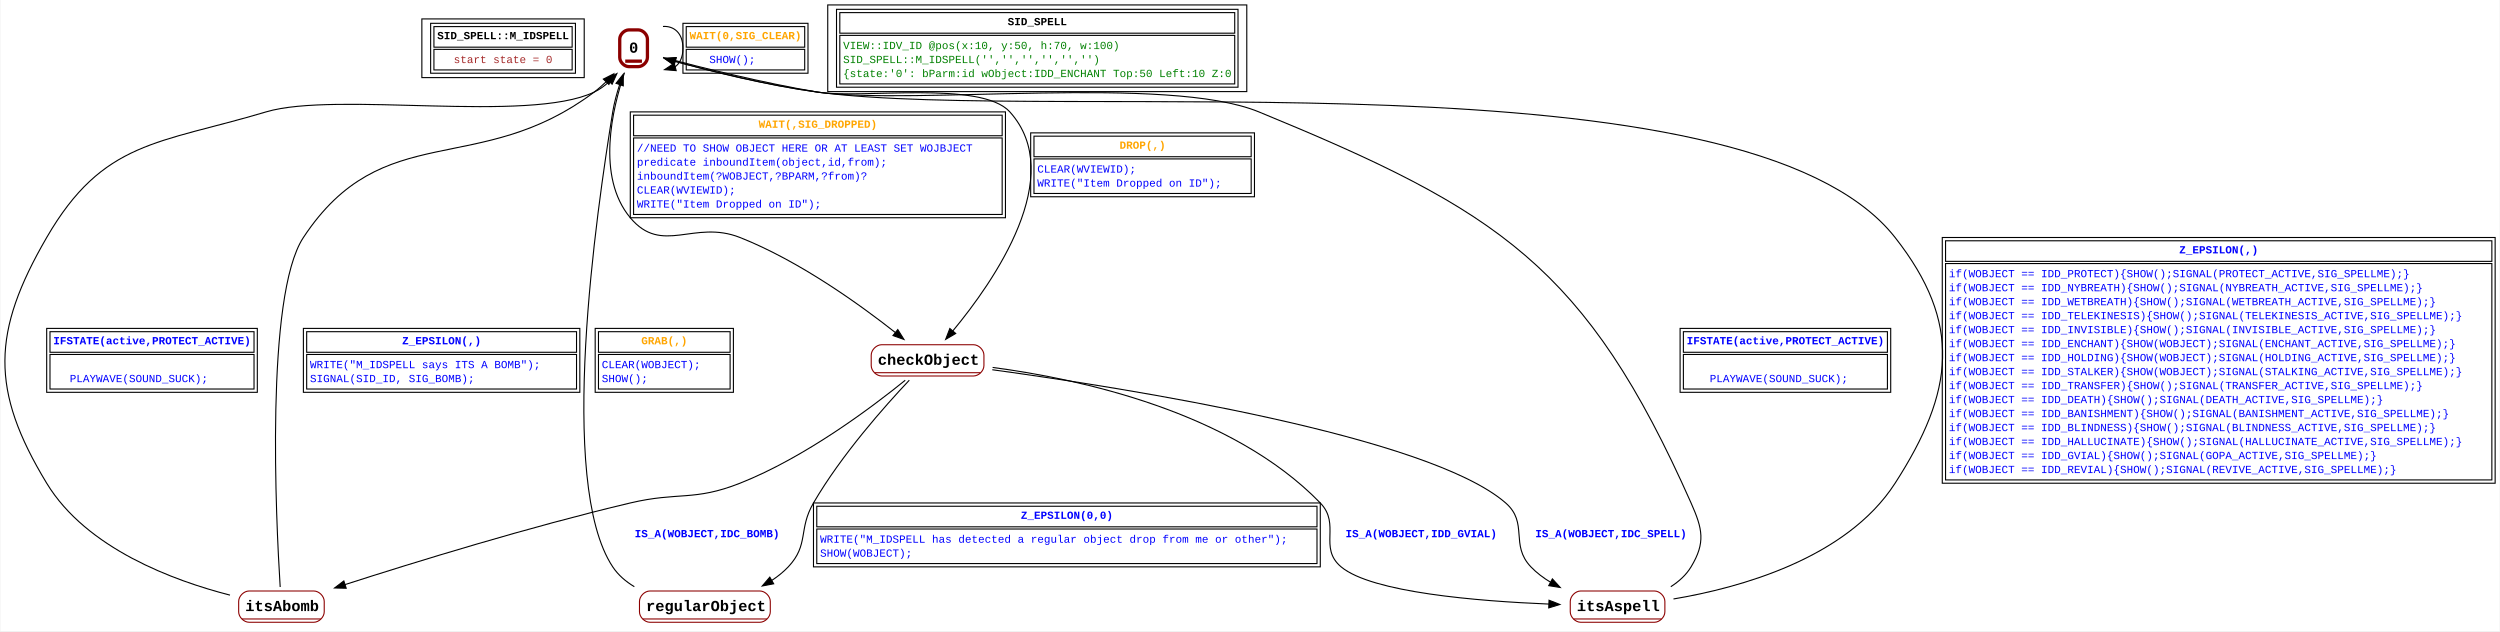
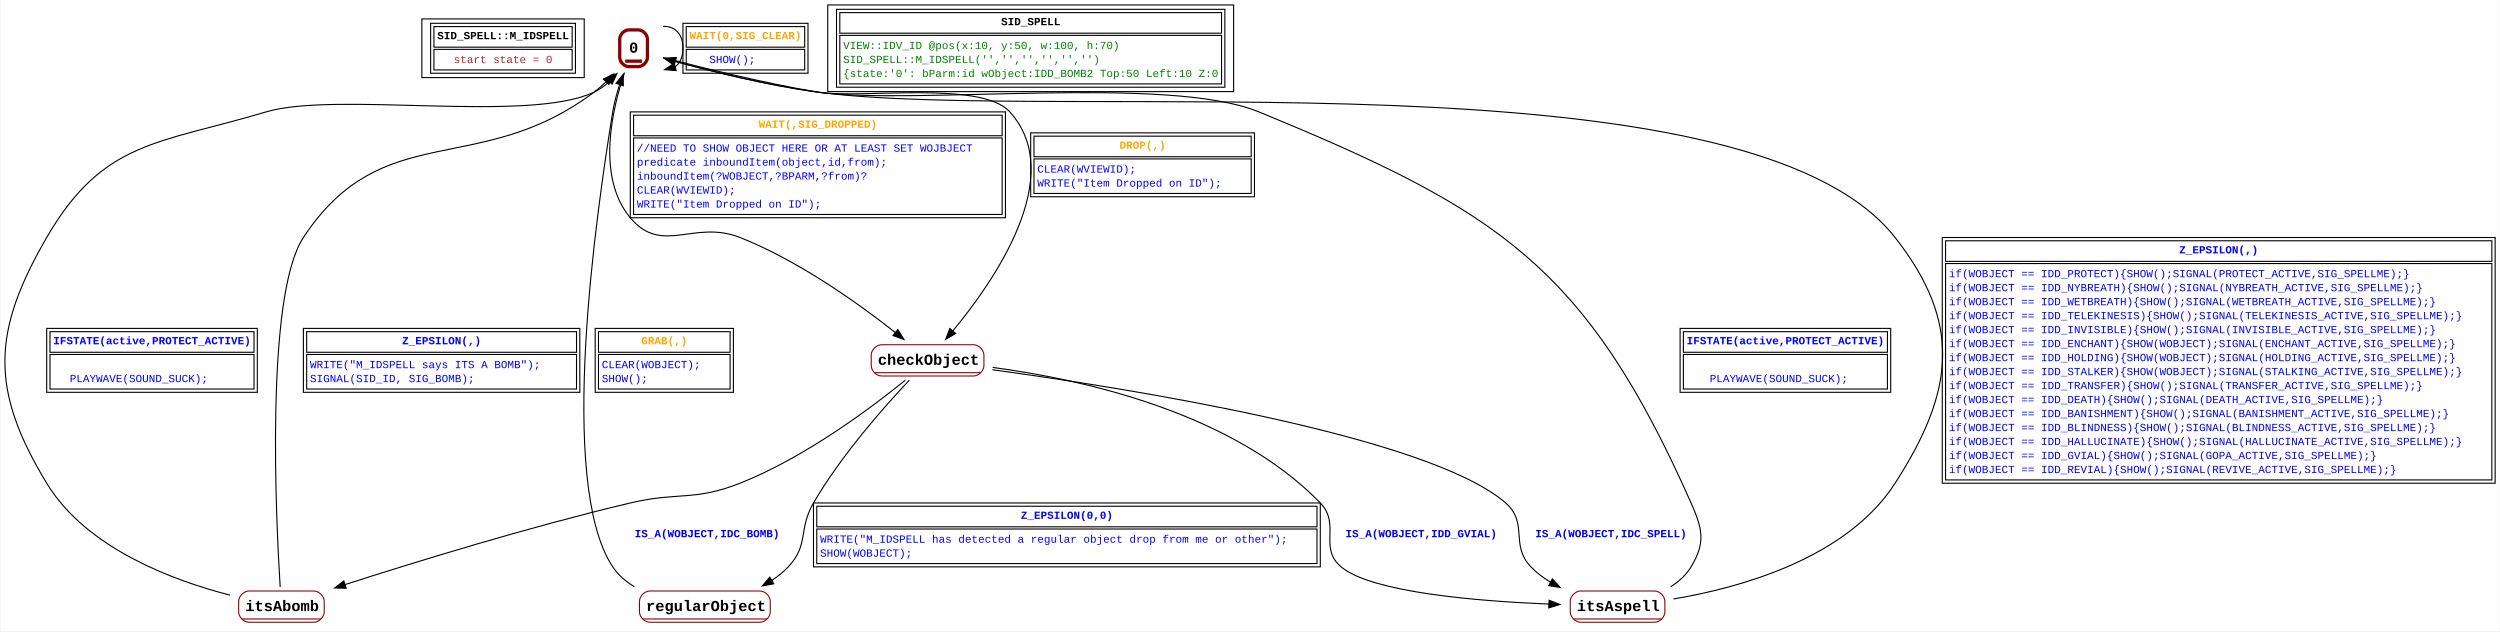
<svg xmlns="http://www.w3.org/2000/svg" width="2278pt" height="575pt" viewBox="0.00 0.00 2278.14 575.25">
  <g id="graph0" class="graph" transform="scale(1 1) rotate(0) translate(4 571.25)">
    <polygon fill="white" stroke="none" points="-4,4 -4,-571.25 2274.14,-571.25 2274.14,4 -4,4" />
    <g id="node1" class="node">
      <polygon fill="none" stroke="black" points="380.14,-500.5 380.14,-554 528.14,-554 528.14,-500.5 380.14,-500.5" />
      <polygon fill="none" stroke="black" points="391.14,-528.25 391.14,-547 517.14,-547 517.14,-528.25 391.14,-528.25" />
      <text text-anchor="start" x="394.14" y="-535.5" font-family="Courier New" font-weight="bold" font-size="10.00">SID_SPELL::M_IDSPELL</text>
      <polygon fill="none" stroke="black" points="391.14,-507.5 391.14,-526.25 517.14,-526.25 517.14,-507.5 391.14,-507.5" />
      <text text-anchor="start" x="409.14" y="-513.75" font-family="Courier New" font-size="10.00" fill="brown">start state = 0</text>
      <polygon fill="none" stroke="black" points="388.14,-504.5 388.14,-550 520.14,-550 520.14,-504.5 388.14,-504.5" />
    </g>
    <g id="node2" class="node">
      <polyline fill="none" stroke="darkred" stroke-width="3" points="565.52,-515.5 580.77,-515.5" />
      <text text-anchor="start" x="569.02" y="-523.2" font-family="Courier New" font-weight="bold" font-size="14.00">0</text>
      <path fill="none" stroke="darkred" stroke-width="3" d="M568.93,-510.5C568.93,-510.5 577.35,-510.5 577.35,-510.5 581.56,-510.5 585.77,-514.71 585.77,-518.92 585.77,-518.92 585.77,-535.58 585.77,-535.58 585.77,-539.79 581.56,-544 577.35,-544 577.35,-544 568.93,-544 568.93,-544 564.72,-544 560.52,-539.79 560.52,-535.58 560.52,-535.58 560.52,-518.92 560.52,-518.92 560.52,-514.71 564.72,-510.5 568.93,-510.5" />
    </g>
    <g id="edge3" class="edge">
      <path fill="none" stroke="black" d="M599.94,-547.13C609.92,-547.78 618.14,-541.15 618.14,-527.25 618.14,-518.99 615.24,-513.3 610.8,-510.18" />
      <polygon fill="black" stroke="black" points="611.96,-506.87 601.4,-507.75 610.21,-513.64 611.96,-506.87" />
      <polygon fill="none" stroke="black" points="621.14,-528.25 621.14,-547 729.14,-547 729.14,-528.25 621.14,-528.25" />
      <text text-anchor="start" x="624.14" y="-535.5" font-family="Courier New" font-weight="bold" font-size="10.00" fill="orange">WAIT(0,SIG_CLEAR)</text>
      <polygon fill="none" stroke="black" points="621.14,-507.5 621.14,-526.25 729.14,-526.25 729.14,-507.5 621.14,-507.5" />
      <text text-anchor="start" x="642.14" y="-513.75" font-family="Courier New" font-size="10.00" fill="blue">    SHOW();</text>
      <polygon fill="none" stroke="black" points="618.14,-504.5 618.14,-550 732.14,-550 732.14,-504.5 618.14,-504.5" />
    </g>
    <g id="node3" class="node">
      <polyline fill="none" stroke="darkred" points="792.77,-231.5 889.52,-231.5" />
      <text text-anchor="start" x="795.77" y="-238.7" font-family="Courier New" font-weight="bold" font-size="14.00">checkObject</text>
      <path fill="none" stroke="darkred" d="M799.27,-228.5C799.27,-228.5 883.02,-228.5 883.02,-228.5 887.77,-228.5 892.52,-233.25 892.52,-238 892.52,-238 892.52,-247.5 892.52,-247.5 892.52,-252.25 887.77,-257 883.02,-257 883.02,-257 799.27,-257 799.27,-257 794.52,-257 789.77,-252.25 789.77,-247.5 789.77,-247.5 789.77,-238 789.77,-238 789.77,-233.25 794.52,-228.5 799.27,-228.5" />
    </g>
    <g id="edge1" class="edge">
      <path fill="none" stroke="black" d="M599.99,-518.92C632.98,-510.16 690.78,-495.65 741.14,-487.25 779.7,-480.82 889.95,-498.27 916.14,-469.25 968.63,-411.08 901.97,-315.11 864.05,-269.44" />
      <polygon fill="black" stroke="black" points="866.79,-267.26 857.65,-261.9 861.45,-271.79 866.79,-267.26" />
      <polygon fill="none" stroke="black" points="938.14,-428.38 938.14,-447.12 1136.14,-447.12 1136.14,-428.38 938.14,-428.38" />
      <text text-anchor="start" x="1016.14" y="-435.62" font-family="Courier New" font-weight="bold" font-size="10.00" fill="orange">DROP(,)</text>
      <polygon fill="none" stroke="black" points="938.14,-394.88 938.14,-426.38 1136.14,-426.38 1136.14,-394.88 938.14,-394.88" />
      <text text-anchor="start" x="941.14" y="-413.88" font-family="Courier New" font-size="10.00" fill="blue">    CLEAR(WVIEWID);</text>
      <text text-anchor="start" x="941.14" y="-401.12" font-family="Courier New" font-size="10.00" fill="blue">    WRITE("Item Dropped on ID");</text>
      <polygon fill="none" stroke="black" points="935.14,-391.88 935.14,-450.12 1139.14,-450.12 1139.14,-391.88 935.14,-391.88" />
    </g>
    <g id="edge2" class="edge">
      <path fill="none" stroke="black" d="M564.92,-505.05C553.83,-472.53 538.85,-410.17 570.14,-372.75 599.11,-338.1 628.15,-371.37 670.14,-354.75 724.2,-333.35 779.3,-293.7 811.84,-268.04" />
      <polygon fill="black" stroke="black" points="813.99,-270.81 819.61,-261.83 809.61,-265.34 813.99,-270.81" />
      <polygon fill="none" stroke="black" points="573.14,-447.5 573.14,-466.25 909.14,-466.25 909.14,-447.5 573.14,-447.5" />
      <text text-anchor="start" x="687.14" y="-454.75" font-family="Courier New" font-weight="bold" font-size="10.00" fill="orange">WAIT(,SIG_DROPPED)</text>
      <polygon fill="none" stroke="black" points="573.14,-375.75 573.14,-445.5 909.14,-445.5 909.14,-375.75 573.14,-375.75" />
      <text text-anchor="start" x="576.14" y="-433" font-family="Courier New" font-size="10.00" fill="blue">    //NEED TO SHOW OBJECT HERE OR AT LEAST SET WOJBJECT</text>
      <text text-anchor="start" x="576.14" y="-420.25" font-family="Courier New" font-size="10.00" fill="blue">    predicate inboundItem(object,id,from);</text>
      <text text-anchor="start" x="576.14" y="-407.5" font-family="Courier New" font-size="10.00" fill="blue">    inboundItem(?WOBJECT,?BPARM,?from)?</text>
      <text text-anchor="start" x="576.14" y="-394.75" font-family="Courier New" font-size="10.00" fill="blue">    CLEAR(WVIEWID);</text>
      <text text-anchor="start" x="576.14" y="-382" font-family="Courier New" font-size="10.00" fill="blue">    WRITE("Item Dropped on ID");</text>
      <polygon fill="none" stroke="black" points="570.14,-372.75 570.14,-469.25 912.14,-469.25 912.14,-372.75 570.14,-372.75" />
    </g>
    <g id="node4" class="node">
      <polyline fill="none" stroke="darkred" points="216.14,-7 288.14,-7" />
      <text text-anchor="start" x="219.14" y="-14.2" font-family="Courier New" font-weight="bold" font-size="14.00">itsAbomb</text>
      <path fill="none" stroke="darkred" d="M222.64,-4C222.64,-4 281.64,-4 281.64,-4 286.39,-4 291.14,-8.75 291.14,-13.5 291.14,-13.5 291.14,-23 291.14,-23 291.14,-27.75 286.39,-32.5 281.64,-32.5 281.64,-32.5 222.64,-32.5 222.64,-32.5 217.89,-32.5 213.14,-27.75 213.14,-23 213.14,-23 213.14,-13.5 213.14,-13.5 213.14,-8.75 217.89,-4 222.64,-4" />
    </g>
    <g id="edge4" class="edge">
      <path fill="none" stroke="black" d="M820.79,-224.62C790.19,-199.8 729.54,-154.26 670.14,-130.75 628.15,-114.13 614.09,-123.13 570.14,-112.75 478.21,-91.03 373.43,-58.72 310.08,-38.34" />
      <polygon fill="black" stroke="black" points="311.16,-35.01 300.57,-35.26 309.01,-41.67 311.16,-35.01" />
      <text text-anchor="start" x="574.14" y="-81.5" font-family="Courier New" font-weight="bold" font-size="10.00" fill="blue">IS_A(WOBJECT,IDC_BOMB)</text>
    </g>
    <g id="node5" class="node">
      <polyline fill="none" stroke="darkred" points="1430.02,-7 1510.27,-7" />
      <text text-anchor="start" x="1433.02" y="-14.2" font-family="Courier New" font-weight="bold" font-size="14.00">itsAspell</text>
      <path fill="none" stroke="darkred" d="M1436.52,-4C1436.52,-4 1503.77,-4 1503.77,-4 1508.52,-4 1513.27,-8.75 1513.27,-13.5 1513.27,-13.5 1513.27,-23 1513.27,-23 1513.27,-27.75 1508.52,-32.5 1503.77,-32.5 1503.77,-32.5 1436.52,-32.5 1436.52,-32.5 1431.77,-32.5 1427.02,-27.75 1427.02,-23 1427.02,-23 1427.02,-13.5 1427.02,-13.5 1427.02,-8.75 1431.77,-4 1436.52,-4" />
    </g>
    <g id="edge5" class="edge">
      <path fill="none" stroke="black" d="M900.14,-234.2C1022.44,-217.48 1298.05,-173.9 1368.14,-112.75 1389.11,-94.45 1371.89,-74.61 1391.14,-54.5 1396.37,-49.03 1402.61,-44.35 1409.25,-40.36" />
      <polygon fill="black" stroke="black" points="1410.72,-43.54 1417.86,-35.71 1407.4,-37.38 1410.72,-43.54" />
      <text text-anchor="start" x="1395.14" y="-81.5" font-family="Courier New" font-weight="bold" font-size="10.00" fill="blue">IS_A(WOBJECT,IDC_SPELL)</text>
    </g>
    <g id="edge6" class="edge">
      <path fill="none" stroke="black" d="M900.46,-236.28C979.33,-225.89 1118.19,-196.21 1199.14,-112.75 1218.1,-93.2 1197.26,-71.99 1218.14,-54.5 1246.05,-31.12 1342.52,-23.23 1407.67,-20.58" />
      <polygon fill="black" stroke="black" points="1407.67,-24.08 1417.53,-20.22 1407.41,-17.09 1407.67,-24.08" />
      <text text-anchor="start" x="1222.14" y="-81.5" font-family="Courier New" font-weight="bold" font-size="10.00" fill="blue">IS_A(WOBJECT,IDD_GVIAL)</text>
    </g>
    <g id="node6" class="node">
      <polyline fill="none" stroke="darkred" points="581.52,-7 694.77,-7" />
      <text text-anchor="start" x="584.52" y="-14.2" font-family="Courier New" font-weight="bold" font-size="14.00">regularObject</text>
      <path fill="none" stroke="darkred" d="M588.02,-4C588.02,-4 688.27,-4 688.27,-4 693.02,-4 697.77,-8.75 697.77,-13.5 697.77,-13.5 697.77,-23 697.77,-23 697.77,-27.75 693.02,-32.5 688.27,-32.5 688.27,-32.5 588.02,-32.5 588.02,-32.5 583.27,-32.5 578.52,-27.75 578.52,-23 578.52,-23 578.52,-13.5 578.52,-13.5 578.52,-8.75 583.27,-4 588.02,-4" />
    </g>
    <g id="edge7" class="edge">
      <path fill="none" stroke="black" d="M824.48,-224.65C802.22,-201.07 762.62,-156.5 737.14,-112.75 723.13,-88.7 733.24,-74.75 714.14,-54.5 709.66,-49.76 704.42,-45.59 698.83,-41.95" />
      <polygon fill="black" stroke="black" points="700.85,-39.08 690.44,-37.07 697.32,-45.13 700.85,-39.08" />
      <polygon fill="none" stroke="black" points="740.14,-91 740.14,-109.75 1196.14,-109.75 1196.14,-91 740.14,-91" />
      <text text-anchor="start" x="926.14" y="-98.25" font-family="Courier New" font-weight="bold" font-size="10.00" fill="blue">Z_EPSILON(0,0)</text>
      <polygon fill="none" stroke="black" points="740.14,-57.5 740.14,-89 1196.14,-89 1196.14,-57.5 740.14,-57.5" />
      <text text-anchor="start" x="743.14" y="-76.5" font-family="Courier New" font-size="10.00" fill="blue">    WRITE("M_IDSPELL has detected a regular object drop from me or other");</text>
      <text text-anchor="start" x="743.14" y="-63.75" font-family="Courier New" font-size="10.00" fill="blue">    SHOW(WOBJECT);</text>
      <polygon fill="none" stroke="black" points="737.14,-54.5 737.14,-112.75 1199.14,-112.75 1199.14,-54.5 737.14,-54.5" />
    </g>
    <g id="edge8" class="edge">
      <path fill="none" stroke="black" d="M205.22,-28.74C153.96,-41.88 74.32,-71.11 38.14,-130.75 -13.49,-215.87 -11.79,-268.62 38.14,-354.75 89.51,-443.36 139.99,-439.96 238.14,-469.25 301.92,-488.29 476.99,-458.73 537.14,-487.25 542.18,-489.64 546.85,-493.08 551.05,-496.95" />
      <polygon fill="black" stroke="black" points="548.48,-499.33 557.91,-504.16 553.56,-494.5 548.48,-499.33" />
      <polygon fill="none" stroke="black" points="41.14,-250.12 41.14,-268.88 227.14,-268.88 227.14,-250.12 41.14,-250.12" />
      <text text-anchor="start" x="44.14" y="-257.38" font-family="Courier New" font-weight="bold" font-size="10.00" fill="blue">IFSTATE(active,PROTECT_ACTIVE)</text>
      <polygon fill="none" stroke="black" points="41.14,-216.62 41.14,-248.12 227.14,-248.12 227.14,-216.62 41.14,-216.62" />
      <text text-anchor="start" x="59.14" y="-235.62" font-family="Courier New" font-size="10.00" fill="blue"> </text>
      <text text-anchor="start" x="59.14" y="-222.88" font-family="Courier New" font-size="10.00" fill="blue">    PLAYWAVE(SOUND_SUCK);</text>
      <polygon fill="none" stroke="black" points="38.14,-213.62 38.14,-271.88 230.14,-271.88 230.14,-213.62 38.14,-213.62" />
    </g>
    <g id="edge9" class="edge">
      <path fill="none" stroke="black" d="M250.99,-36.14C247.19,-96.64 237.19,-301.79 272.14,-354.75 344.67,-464.65 431.88,-408.14 537.14,-487.25 540.95,-490.11 544.69,-493.42 548.24,-496.86" />
      <polygon fill="black" stroke="black" points="545.58,-499.15 555.04,-503.92 550.62,-494.29 545.58,-499.15" />
      <polygon fill="none" stroke="black" points="275.14,-250.12 275.14,-268.88 521.14,-268.88 521.14,-250.12 275.14,-250.12" />
      <text text-anchor="start" x="362.14" y="-257.38" font-family="Courier New" font-weight="bold" font-size="10.00" fill="blue">Z_EPSILON(,)</text>
      <polygon fill="none" stroke="black" points="275.14,-216.62 275.14,-248.12 521.14,-248.12 521.14,-216.62 275.14,-216.62" />
      <text text-anchor="start" x="278.14" y="-235.62" font-family="Courier New" font-size="10.00" fill="blue">     WRITE("M_IDSPELL says ITS A BOMB");</text>
      <text text-anchor="start" x="278.14" y="-222.88" font-family="Courier New" font-size="10.00" fill="blue">     SIGNAL(SID_ID, SIG_BOMB);</text>
      <polygon fill="none" stroke="black" points="272.14,-213.62 272.14,-271.88 524.14,-271.88 524.14,-213.62 272.14,-213.62" />
    </g>
    <g id="edge10" class="edge">
      <path fill="none" stroke="black" d="M1518.67,-36.41C1526.03,-41.13 1532.66,-47.07 1537.14,-54.5 1550.52,-76.66 1547.64,-89.09 1537.14,-112.75 1441.35,-328.6 1361.55,-379.44 1143.14,-469.25 1060.44,-503.26 829.73,-475.09 741.14,-487.25 695.7,-493.49 644.49,-506.22 610.68,-515.45" />
      <polygon fill="black" stroke="black" points="610.08,-511.98 601.38,-518.02 611.95,-518.73 610.08,-511.98" />
      <polygon fill="none" stroke="black" points="1530.14,-250.12 1530.14,-268.88 1716.14,-268.88 1716.14,-250.12 1530.14,-250.12" />
      <text text-anchor="start" x="1533.14" y="-257.38" font-family="Courier New" font-weight="bold" font-size="10.00" fill="blue">IFSTATE(active,PROTECT_ACTIVE)</text>
      <polygon fill="none" stroke="black" points="1530.14,-216.62 1530.14,-248.12 1716.14,-248.12 1716.14,-216.62 1530.14,-216.62" />
      <text text-anchor="start" x="1554.14" y="-235.62" font-family="Courier New" font-size="10.00" fill="blue"> </text>
      <text text-anchor="start" x="1554.14" y="-222.88" font-family="Courier New" font-size="10.00" fill="blue">  PLAYWAVE(SOUND_SUCK);</text>
      <polygon fill="none" stroke="black" points="1527.14,-213.62 1527.14,-271.88 1719.14,-271.88 1719.14,-213.62 1527.14,-213.62" />
    </g>
    <g id="edge11" class="edge">
      <path fill="none" stroke="black" d="M1521.12,-25.23C1581.31,-35.34 1678.81,-61.95 1723.14,-130.75 1777.06,-214.44 1784.61,-276.43 1723.14,-354.75 1587.19,-527.97 959.44,-458.37 741.14,-487.25 695.67,-493.27 644.46,-506.05 610.67,-515.34" />
      <polygon fill="black" stroke="black" points="610.05,-511.88 601.36,-517.94 611.94,-518.62 610.05,-511.88" />
      <polygon fill="none" stroke="black" points="1769.14,-333 1769.14,-351.75 2267.14,-351.75 2267.14,-333 1769.14,-333" />
      <text text-anchor="start" x="1982.14" y="-340.25" font-family="Courier New" font-weight="bold" font-size="10.00" fill="blue">Z_EPSILON(,)</text>
      <polygon fill="none" stroke="black" points="1769.14,-133.75 1769.14,-331 2267.14,-331 2267.14,-133.75 1769.14,-133.75" />
      <text text-anchor="start" x="1772.14" y="-318.5" font-family="Courier New" font-size="10.00" fill="blue">    if(WOBJECT == IDD_PROTECT){SHOW();SIGNAL(PROTECT_ACTIVE,SIG_SPELLME);}</text>
      <text text-anchor="start" x="1772.14" y="-305.75" font-family="Courier New" font-size="10.00" fill="blue">    if(WOBJECT == IDD_NYBREATH){SHOW();SIGNAL(NYBREATH_ACTIVE,SIG_SPELLME);}</text>
      <text text-anchor="start" x="1772.14" y="-293" font-family="Courier New" font-size="10.00" fill="blue">    if(WOBJECT == IDD_WETBREATH){SHOW();SIGNAL(WETBREATH_ACTIVE,SIG_SPELLME);}</text>
      <text text-anchor="start" x="1772.14" y="-280.25" font-family="Courier New" font-size="10.00" fill="blue">    if(WOBJECT == IDD_TELEKINESIS){SHOW();SIGNAL(TELEKINESIS_ACTIVE,SIG_SPELLME);}</text>
      <text text-anchor="start" x="1772.14" y="-267.5" font-family="Courier New" font-size="10.00" fill="blue">    if(WOBJECT == IDD_INVISIBLE){SHOW();SIGNAL(INVISIBLE_ACTIVE,SIG_SPELLME);}</text>
      <text text-anchor="start" x="1772.14" y="-254.75" font-family="Courier New" font-size="10.00" fill="blue">    if(WOBJECT == IDD_ENCHANT){SHOW(WOBJECT);SIGNAL(ENCHANT_ACTIVE,SIG_SPELLME);}</text>
      <text text-anchor="start" x="1772.14" y="-242" font-family="Courier New" font-size="10.00" fill="blue">    if(WOBJECT == IDD_HOLDING){SHOW(WOBJECT);SIGNAL(HOLDING_ACTIVE,SIG_SPELLME);}</text>
      <text text-anchor="start" x="1772.14" y="-229.25" font-family="Courier New" font-size="10.00" fill="blue">    if(WOBJECT == IDD_STALKER){SHOW(WOBJECT);SIGNAL(STALKING_ACTIVE,SIG_SPELLME);}</text>
      <text text-anchor="start" x="1772.14" y="-216.5" font-family="Courier New" font-size="10.00" fill="blue">    if(WOBJECT == IDD_TRANSFER){SHOW();SIGNAL(TRANSFER_ACTIVE,SIG_SPELLME);}</text>
      <text text-anchor="start" x="1772.14" y="-203.75" font-family="Courier New" font-size="10.00" fill="blue">    if(WOBJECT == IDD_DEATH){SHOW();SIGNAL(DEATH_ACTIVE,SIG_SPELLME);}</text>
      <text text-anchor="start" x="1772.14" y="-191" font-family="Courier New" font-size="10.00" fill="blue">    if(WOBJECT == IDD_BANISHMENT){SHOW();SIGNAL(BANISHMENT_ACTIVE,SIG_SPELLME);}</text>
      <text text-anchor="start" x="1772.14" y="-178.25" font-family="Courier New" font-size="10.00" fill="blue">    if(WOBJECT == IDD_BLINDNESS){SHOW();SIGNAL(BLINDNESS_ACTIVE,SIG_SPELLME);}</text>
      <text text-anchor="start" x="1772.14" y="-165.5" font-family="Courier New" font-size="10.00" fill="blue">    if(WOBJECT == IDD_HALLUCINATE){SHOW();SIGNAL(HALLUCINATE_ACTIVE,SIG_SPELLME);}</text>
      <text text-anchor="start" x="1772.14" y="-152.75" font-family="Courier New" font-size="10.00" fill="blue">    if(WOBJECT == IDD_GVIAL){SHOW();SIGNAL(GOPA_ACTIVE,SIG_SPELLME);}</text>
      <text text-anchor="start" x="1772.14" y="-140" font-family="Courier New" font-size="10.00" fill="blue">    if(WOBJECT == IDD_REVIAL){SHOW();SIGNAL(REVIVE_ACTIVE,SIG_SPELLME);}</text>
      <polygon fill="none" stroke="black" points="1766.14,-130.75 1766.14,-354.75 2270.14,-354.75 2270.14,-130.75 1766.14,-130.75" />
    </g>
    <g id="edge12" class="edge">
      <path fill="none" stroke="black" d="M573.83,-36.43C566.06,-41.08 559.13,-46.99 554.14,-54.5 503.11,-131.25 539.38,-378.27 554.14,-469.25 555.48,-477.51 557.85,-486.19 560.46,-494.21" />
      <polygon fill="black" stroke="black" points="557.14,-495.3 563.75,-503.58 563.74,-492.99 557.14,-495.3" />
      <polygon fill="none" stroke="black" points="541.14,-250.12 541.14,-268.88 661.14,-268.88 661.14,-250.12 541.14,-250.12" />
      <text text-anchor="start" x="580.14" y="-257.38" font-family="Courier New" font-weight="bold" font-size="10.00" fill="orange">GRAB(,)</text>
      <polygon fill="none" stroke="black" points="541.14,-216.62 541.14,-248.12 661.14,-248.12 661.14,-216.62 541.14,-216.62" />
      <text text-anchor="start" x="544.14" y="-235.62" font-family="Courier New" font-size="10.00" fill="blue">    CLEAR(WOBJECT);</text>
      <text text-anchor="start" x="544.14" y="-222.88" font-family="Courier New" font-size="10.00" fill="blue">    SHOW();</text>
      <polygon fill="none" stroke="black" points="538.14,-213.62 538.14,-271.88 664.14,-271.88 664.14,-213.62 538.14,-213.62" />
    </g>
    <g id="node7" class="node">
-       <polygon fill="none" stroke="black" points="750.14,-487.75 750.14,-566.75 1132.14,-566.75 1132.14,-487.75 750.14,-487.75" />
-       <polygon fill="none" stroke="black" points="761.14,-541 761.14,-559.75 1121.14,-559.75 1121.14,-541 761.14,-541" />
-       <text text-anchor="start" x="914.14" y="-548.25" font-family="Courier New" font-weight="bold" font-size="10.00">SID_SPELL</text>
-       <polygon fill="none" stroke="black" points="761.14,-494.75 761.14,-539 1121.14,-539 1121.14,-494.75 761.14,-494.75" />
-       <text text-anchor="start" x="764.14" y="-526.5" font-family="Courier New" font-size="10.00" fill="green">VIEW::IDV_ID @pos(x:10, y:50, h:70, w:100)</text>
+       <polygon fill="none" stroke="black" points="750.14,-487.75 750.14,-566.75 1120.14,-566.75 1120.14,-487.75 750.14,-487.75" />
+       <polygon fill="none" stroke="black" points="761.14,-541 761.14,-559.75 1109.14,-559.75 1109.14,-541 761.14,-541" />
+       <text text-anchor="start" x="908.14" y="-548.25" font-family="Courier New" font-weight="bold" font-size="10.00">SID_SPELL</text>
+       <polygon fill="none" stroke="black" points="761.14,-494.75 761.14,-539 1109.14,-539 1109.14,-494.75 761.14,-494.75" />
+       <text text-anchor="start" x="764.14" y="-526.5" font-family="Courier New" font-size="10.00" fill="green">VIEW::IDV_ID @pos(x:10, y:50, w:100, h:70)</text>
      <text text-anchor="start" x="764.14" y="-513.75" font-family="Courier New" font-size="10.00" fill="green">SID_SPELL::M_IDSPELL('','','','','','')</text>
-       <text text-anchor="start" x="764.14" y="-501" font-family="Courier New" font-size="10.00" fill="green">{state:'0': bParm:id wObject:IDD_ENCHANT Top:50 Left:10 Z:0</text>
-       <polygon fill="none" stroke="black" points="758.14,-491.75 758.14,-562.75 1124.14,-562.75 1124.14,-491.75 758.14,-491.75" />
+       <text text-anchor="start" x="764.14" y="-501" font-family="Courier New" font-size="10.00" fill="green">{state:'0': bParm:id wObject:IDD_BOMB2 Top:50 Left:10 Z:0</text>
+       <polygon fill="none" stroke="black" points="758.14,-491.75 758.14,-562.75 1112.14,-562.75 1112.14,-491.75 758.14,-491.75" />
    </g>
  </g>
</svg>
